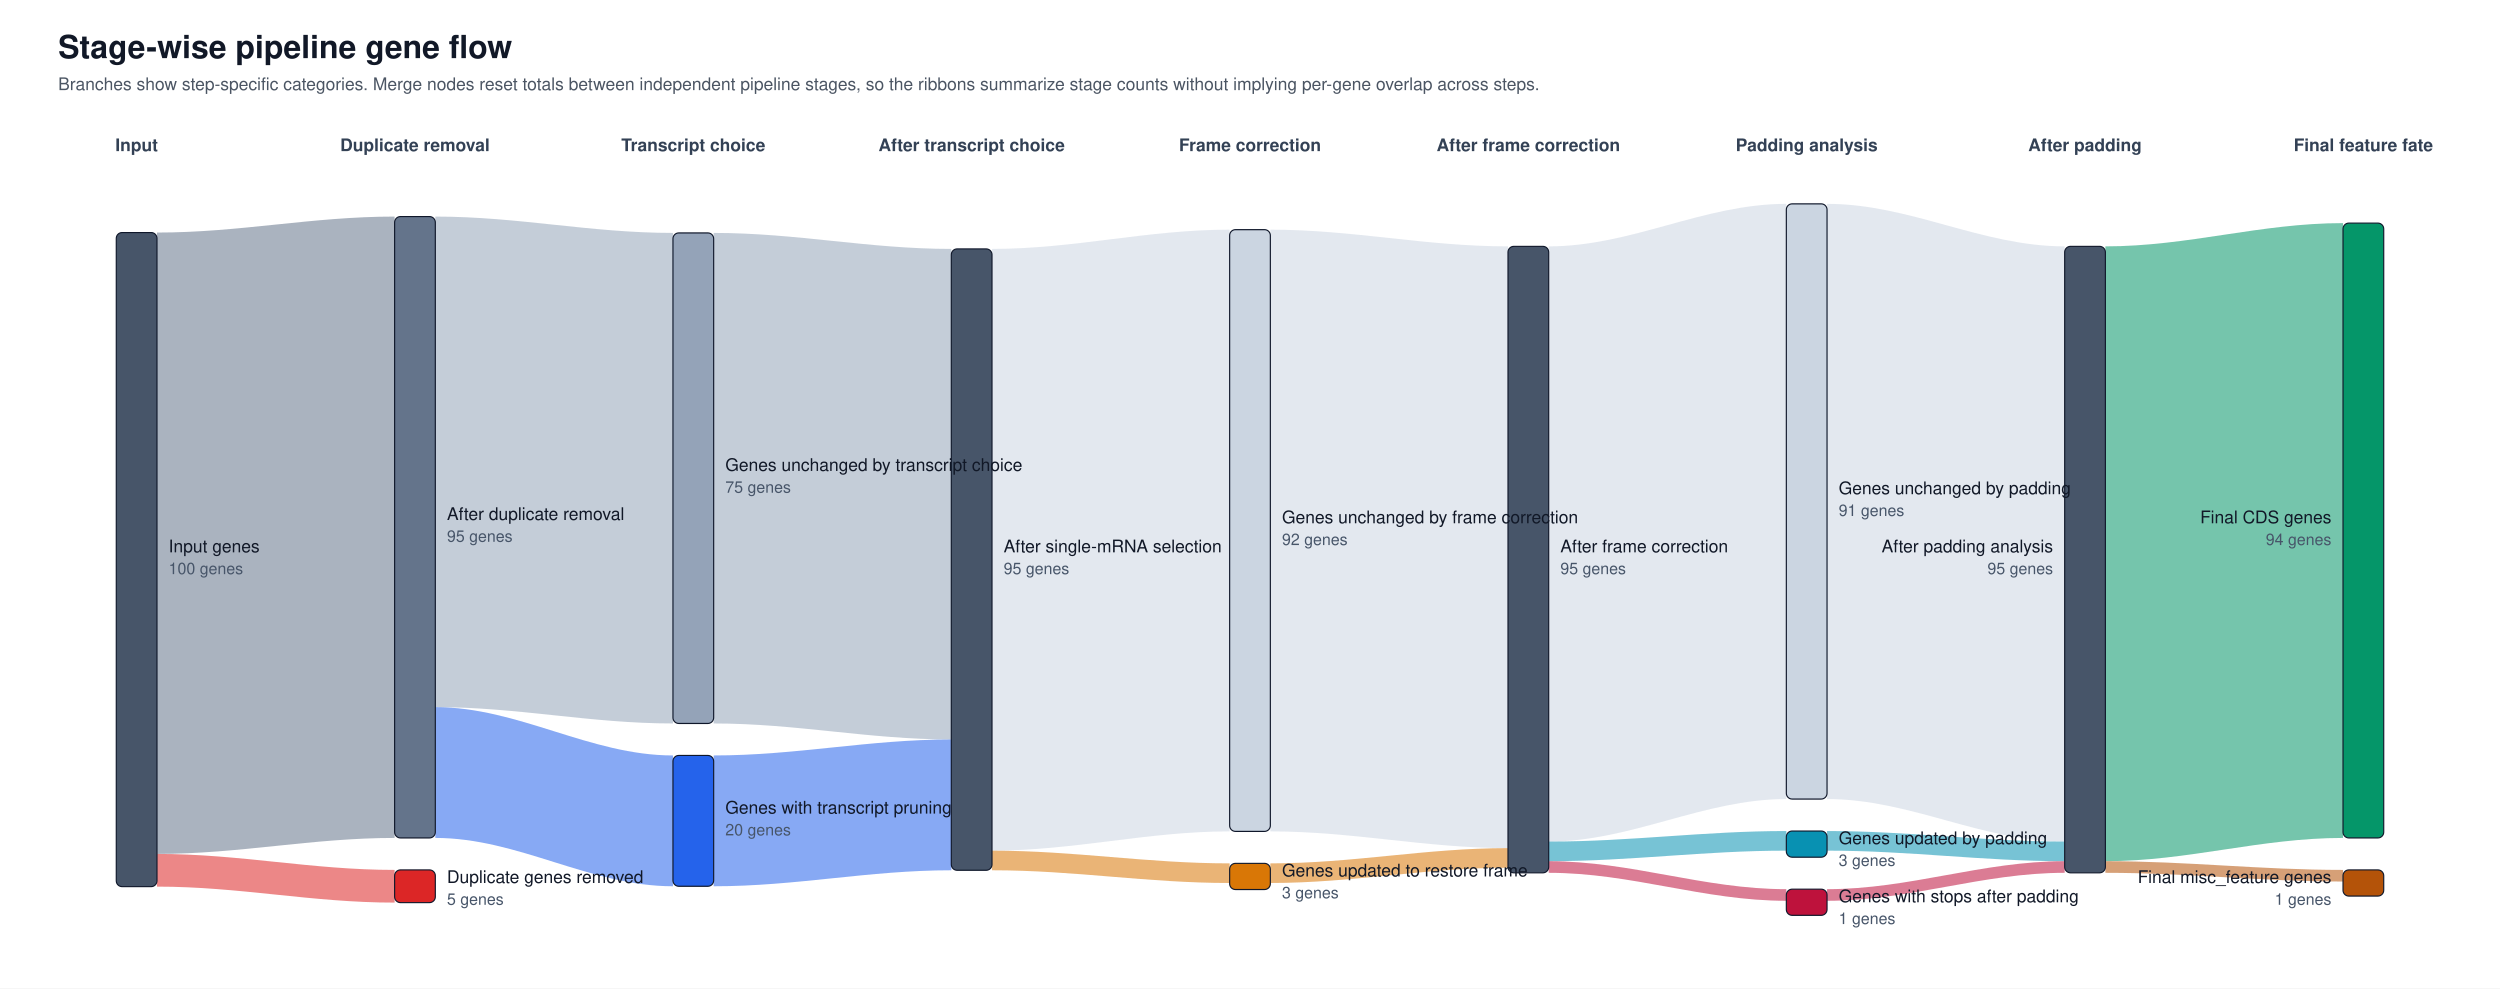
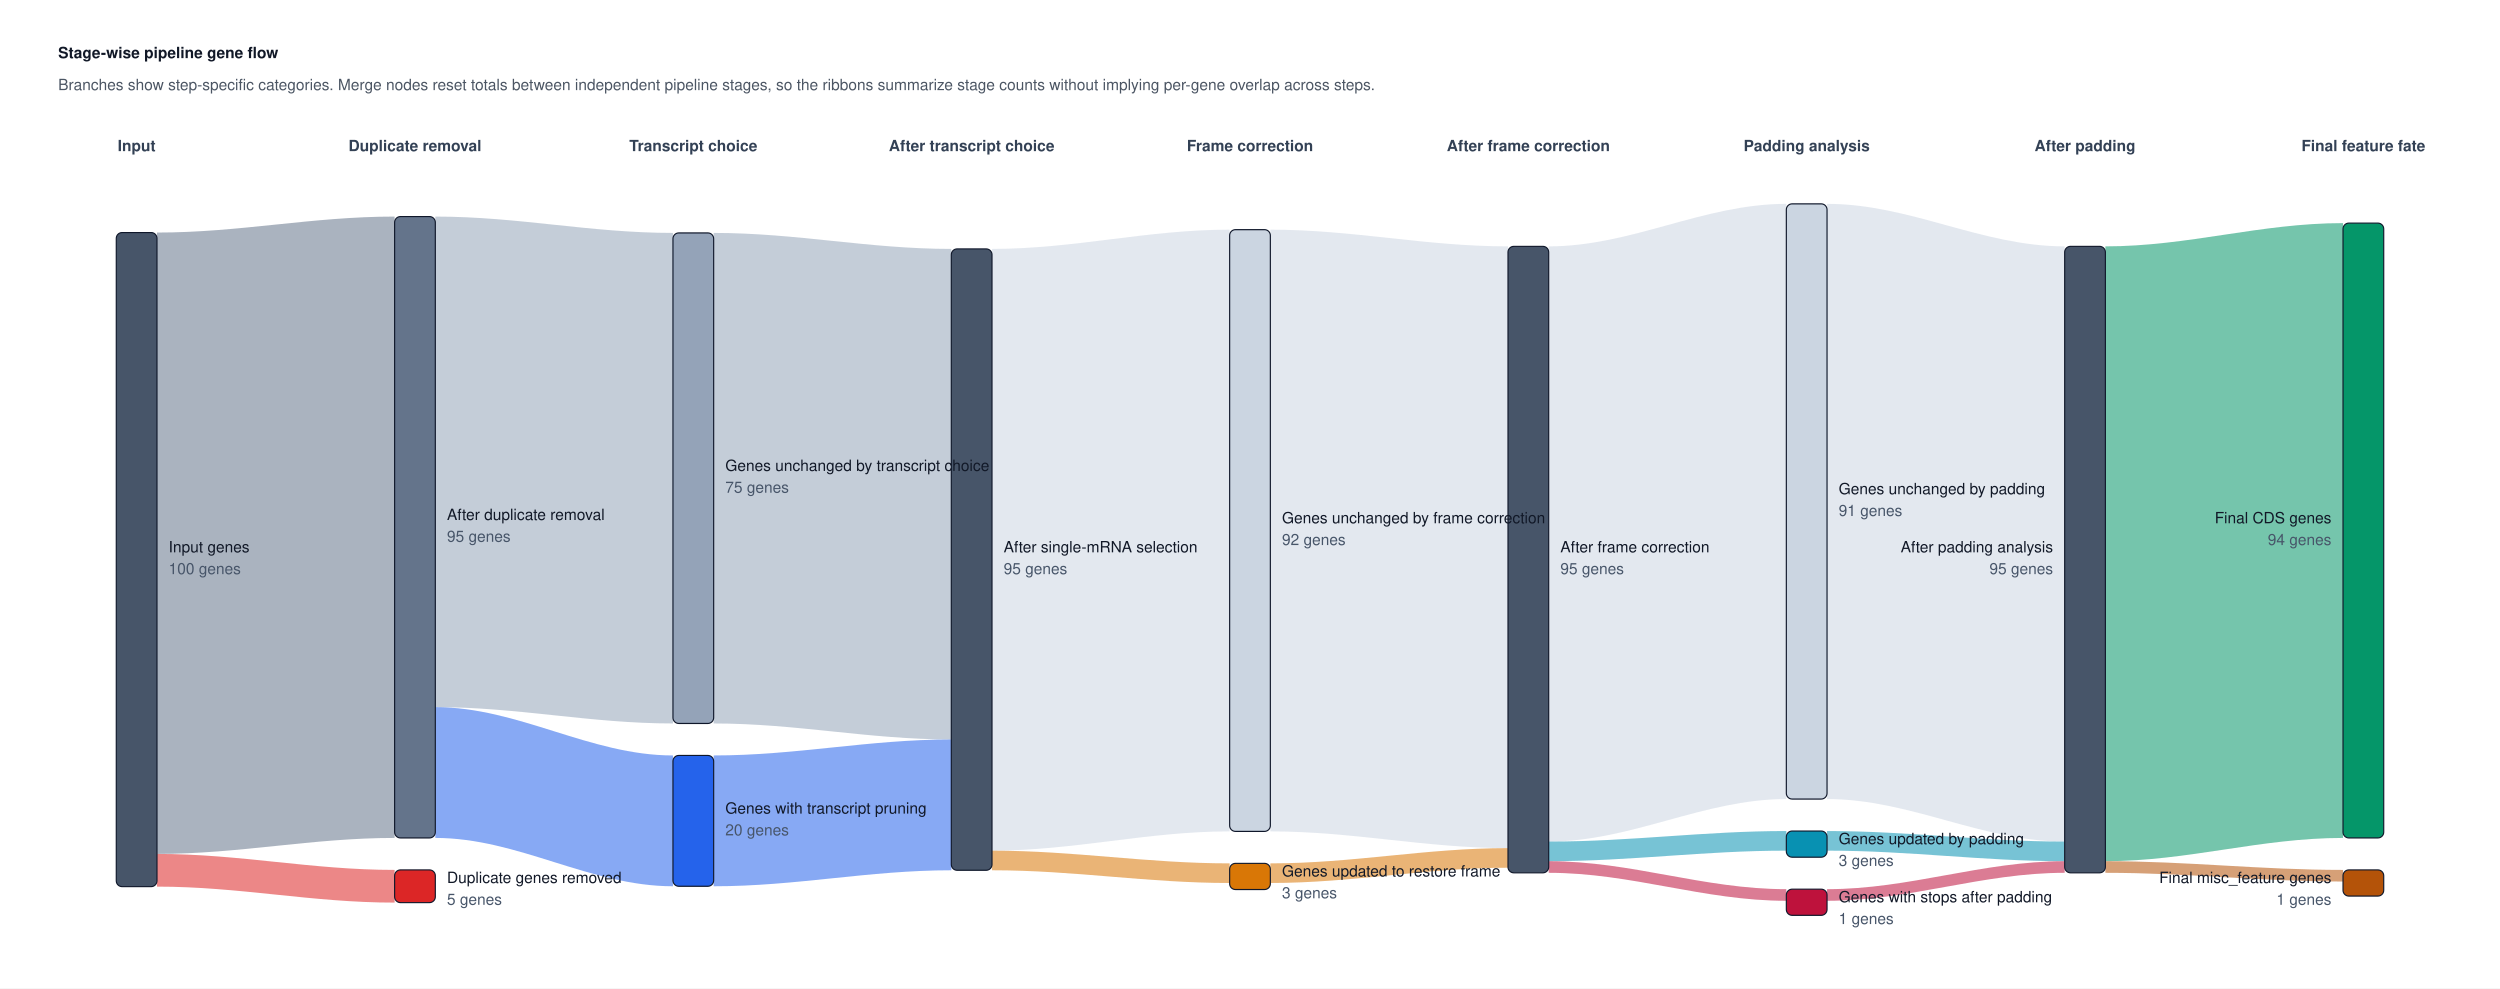
<svg xmlns="http://www.w3.org/2000/svg" width="1720" height="680" viewBox="0 0 1720 680">
-   <style>text{font-family:Helvetica,Arial,sans-serif;fill:#111827} .title{font-size:22px;font-weight:700} .subtitle{font-size:12px;fill:#4b5563} .stage{font-size:12px;font-weight:700;fill:#334155} .label{font-size:12px} .count{font-size:11px;fill:#475569}</style>
+   <style>text{font-family:Helvetica,Arial,sans-serif;fill:#111827} .title{font-size:8pt;font-weight:700} .subtitle{font-size:8pt;fill:#4b5563} .stage{font-size:8pt;font-weight:700;fill:#334155} .label{font-size:8pt} .count{font-size:8pt;fill:#475569}</style>
  <rect width="100%" height="100%" fill="white" />
  <text x="40" y="40" class="title">Stage-wise pipeline gene flow</text>
  <text x="40" y="62" class="subtitle">Branches show step-specific categories. Merge nodes reset totals between independent pipeline stages, so the ribbons summarize stage counts without implying per-gene overlap across steps.</text>
  <text x="94.00" y="104" text-anchor="middle" class="stage">Input</text>
  <text x="285.50" y="104" text-anchor="middle" class="stage">Duplicate removal</text>
  <text x="477.00" y="104" text-anchor="middle" class="stage">Transcript choice</text>
  <text x="668.50" y="104" text-anchor="middle" class="stage">After transcript choice</text>
  <text x="860.00" y="104" text-anchor="middle" class="stage">Frame correction</text>
  <text x="1051.50" y="104" text-anchor="middle" class="stage">After frame correction</text>
  <text x="1243.00" y="104" text-anchor="middle" class="stage">Padding analysis</text>
  <text x="1434.50" y="104" text-anchor="middle" class="stage">After padding</text>
  <text x="1626.00" y="104" text-anchor="middle" class="stage">Final feature fate</text>
  <path d="M 108.00 160.00 C 165.22 160.00, 214.28 149.00, 271.50 149.00 L 271.50 576.50 C 214.28 576.50, 165.22 587.50, 108.00 587.50 Z" fill="#64748b" fill-opacity="0.55" stroke="none" />
  <path d="M 108.00 587.50 C 165.22 587.50, 214.28 598.50, 271.50 598.50 L 271.50 621.00 C 214.28 621.00, 165.22 610.00, 108.00 610.00 Z" fill="#dc2626" fill-opacity="0.55" stroke="none" />
  <path d="M 299.50 149.00 C 356.73 149.00, 405.77 160.25, 463.00 160.25 L 463.00 497.75 C 405.77 497.75, 356.73 486.50, 299.50 486.50 Z" fill="#94a3b8" fill-opacity="0.55" stroke="none" />
  <path d="M 299.50 486.50 C 356.73 486.50, 405.77 519.75, 463.00 519.75 L 463.00 609.75 C 405.77 609.75, 356.73 576.50, 299.50 576.50 Z" fill="#2563eb" fill-opacity="0.55" stroke="none" />
  <path d="M 491.00 160.25 C 548.23 160.25, 597.27 171.25, 654.50 171.25 L 654.50 508.75 C 597.27 508.75, 548.23 497.75, 491.00 497.75 Z" fill="#94a3b8" fill-opacity="0.55" stroke="none" />
  <path d="M 491.00 519.75 C 548.23 519.75, 597.27 508.75, 654.50 508.75 L 654.50 598.75 C 597.27 598.75, 548.23 609.75, 491.00 609.75 Z" fill="#2563eb" fill-opacity="0.55" stroke="none" />
  <path d="M 682.50 171.25 C 739.73 171.25, 788.77 158.00, 846.00 158.00 L 846.00 572.00 C 788.77 572.00, 739.73 585.25, 682.50 585.25 Z" fill="#cbd5e1" fill-opacity="0.55" stroke="none" />
  <path d="M 682.50 585.25 C 739.73 585.25, 788.77 594.00, 846.00 594.00 L 846.00 607.50 C 788.77 607.50, 739.73 598.75, 682.50 598.75 Z" fill="#d97706" fill-opacity="0.55" stroke="none" />
  <path d="M 874.00 158.00 C 931.23 158.00, 980.27 169.50, 1037.50 169.50 L 1037.50 583.50 C 980.27 583.50, 931.23 572.00, 874.00 572.00 Z" fill="#cbd5e1" fill-opacity="0.55" stroke="none" />
  <path d="M 874.00 594.00 C 931.23 594.00, 980.27 583.50, 1037.50 583.50 L 1037.50 597.00 C 980.27 597.00, 931.23 607.50, 874.00 607.50 Z" fill="#d97706" fill-opacity="0.55" stroke="none" />
  <path d="M 1065.50 169.50 C 1122.72 169.50, 1171.78 140.25, 1229.00 140.25 L 1229.00 549.75 C 1171.78 549.75, 1122.72 579.00, 1065.50 579.00 Z" fill="#cbd5e1" fill-opacity="0.55" stroke="none" />
  <path d="M 1065.50 579.00 C 1122.72 579.00, 1171.78 571.75, 1229.00 571.75 L 1229.00 585.25 C 1171.78 585.25, 1122.72 592.50, 1065.50 592.50 Z" fill="#0891b2" fill-opacity="0.55" stroke="none" />
  <path d="M 1065.50 592.50 C 1122.72 592.50, 1171.78 611.75, 1229.00 611.75 L 1229.00 619.75 C 1171.78 619.75, 1122.72 600.50, 1065.50 600.50 Z" fill="#be123c" fill-opacity="0.55" stroke="none" />
  <path d="M 1257.00 140.25 C 1314.22 140.25, 1363.28 169.50, 1420.50 169.50 L 1420.50 579.00 C 1363.28 579.00, 1314.22 549.75, 1257.00 549.75 Z" fill="#cbd5e1" fill-opacity="0.55" stroke="none" />
  <path d="M 1257.00 571.75 C 1314.22 571.75, 1363.28 579.00, 1420.50 579.00 L 1420.50 592.50 C 1363.28 592.50, 1314.22 585.25, 1257.00 585.25 Z" fill="#0891b2" fill-opacity="0.55" stroke="none" />
  <path d="M 1257.00 611.75 C 1314.22 611.75, 1363.28 592.50, 1420.50 592.50 L 1420.50 600.50 C 1363.28 600.50, 1314.22 619.75, 1257.00 619.75 Z" fill="#be123c" fill-opacity="0.55" stroke="none" />
  <path d="M 1448.50 169.50 C 1505.72 169.50, 1554.78 153.50, 1612.00 153.50 L 1612.00 576.50 C 1554.78 576.50, 1505.72 592.50, 1448.50 592.50 Z" fill="#059669" fill-opacity="0.55" stroke="none" />
  <path d="M 1448.50 592.50 C 1505.72 592.50, 1554.78 598.50, 1612.00 598.50 L 1612.00 606.50 C 1554.78 606.50, 1505.72 600.50, 1448.50 600.50 Z" fill="#b45309" fill-opacity="0.55" stroke="none" />
  <rect x="80.00" y="160.00" width="28.00" height="450.00" rx="4" fill="#475569" stroke="#0f172a" stroke-width="0.8" />
  <rect x="271.50" y="149.00" width="28.00" height="427.50" rx="4" fill="#64748b" stroke="#0f172a" stroke-width="0.8" />
  <rect x="271.50" y="598.50" width="28.00" height="22.50" rx="4" fill="#dc2626" stroke="#0f172a" stroke-width="0.8" />
  <rect x="463.00" y="160.25" width="28.00" height="337.50" rx="4" fill="#94a3b8" stroke="#0f172a" stroke-width="0.8" />
  <rect x="463.00" y="519.75" width="28.00" height="90.00" rx="4" fill="#2563eb" stroke="#0f172a" stroke-width="0.8" />
  <rect x="654.50" y="171.25" width="28.00" height="427.50" rx="4" fill="#475569" stroke="#0f172a" stroke-width="0.8" />
  <rect x="846.00" y="158.00" width="28.00" height="414.00" rx="4" fill="#cbd5e1" stroke="#0f172a" stroke-width="0.8" />
  <rect x="846.00" y="594.00" width="28.00" height="18.00" rx="4" fill="#d97706" stroke="#0f172a" stroke-width="0.8" />
  <rect x="1037.50" y="169.50" width="28.00" height="431.00" rx="4" fill="#475569" stroke="#0f172a" stroke-width="0.8" />
  <rect x="1229.00" y="140.25" width="28.00" height="409.50" rx="4" fill="#cbd5e1" stroke="#0f172a" stroke-width="0.8" />
  <rect x="1229.00" y="571.75" width="28.00" height="18.00" rx="4" fill="#0891b2" stroke="#0f172a" stroke-width="0.8" />
  <rect x="1229.00" y="611.75" width="28.00" height="18.00" rx="4" fill="#be123c" stroke="#0f172a" stroke-width="0.8" />
  <rect x="1420.50" y="169.50" width="28.00" height="431.00" rx="4" fill="#475569" stroke="#0f172a" stroke-width="0.8" />
  <rect x="1612.00" y="153.50" width="28.00" height="423.00" rx="4" fill="#059669" stroke="#0f172a" stroke-width="0.8" />
  <rect x="1612.00" y="598.50" width="28.00" height="18.00" rx="4" fill="#b45309" stroke="#0f172a" stroke-width="0.8" />
  <text x="116.00" y="380.00" text-anchor="start" class="label">Input genes</text>
  <text x="116.00" y="395.00" text-anchor="start" class="count">100 genes</text>
  <text x="307.50" y="357.75" text-anchor="start" class="label">After duplicate removal</text>
  <text x="307.50" y="372.75" text-anchor="start" class="count">95 genes</text>
  <text x="307.50" y="607.50" text-anchor="start" class="label">Duplicate genes removed</text>
  <text x="307.50" y="622.50" text-anchor="start" class="count">5 genes</text>
  <text x="499.00" y="324.00" text-anchor="start" class="label">Genes unchanged by transcript choice</text>
  <text x="499.00" y="339.00" text-anchor="start" class="count">75 genes</text>
  <text x="499.00" y="559.75" text-anchor="start" class="label">Genes with transcript pruning</text>
  <text x="499.00" y="574.75" text-anchor="start" class="count">20 genes</text>
  <text x="690.50" y="380.00" text-anchor="start" class="label">After single-mRNA selection</text>
  <text x="690.50" y="395.00" text-anchor="start" class="count">95 genes</text>
  <text x="882.00" y="360.00" text-anchor="start" class="label">Genes unchanged by frame correction</text>
  <text x="882.00" y="375.00" text-anchor="start" class="count">92 genes</text>
  <text x="882.00" y="603.00" text-anchor="start" class="label">Genes updated to restore frame</text>
  <text x="882.00" y="618.00" text-anchor="start" class="count">3 genes</text>
  <text x="1073.50" y="380.00" text-anchor="start" class="label">After frame correction</text>
  <text x="1073.50" y="395.00" text-anchor="start" class="count">95 genes</text>
  <text x="1265.00" y="340.00" text-anchor="start" class="label">Genes unchanged by padding</text>
  <text x="1265.00" y="355.00" text-anchor="start" class="count">91 genes</text>
  <text x="1265.00" y="580.75" text-anchor="start" class="label">Genes updated by padding</text>
  <text x="1265.00" y="595.75" text-anchor="start" class="count">3 genes</text>
  <text x="1265.00" y="620.75" text-anchor="start" class="label">Genes with stops after padding</text>
  <text x="1265.00" y="635.75" text-anchor="start" class="count">1 genes</text>
  <text x="1412.50" y="380.00" text-anchor="end" class="label">After padding analysis</text>
  <text x="1412.50" y="395.00" text-anchor="end" class="count">95 genes</text>
  <text x="1604.00" y="360.00" text-anchor="end" class="label">Final CDS genes</text>
  <text x="1604.00" y="375.00" text-anchor="end" class="count">94 genes</text>
  <text x="1604.00" y="607.50" text-anchor="end" class="label">Final misc_feature genes</text>
  <text x="1604.00" y="622.50" text-anchor="end" class="count">1 genes</text>
</svg>
